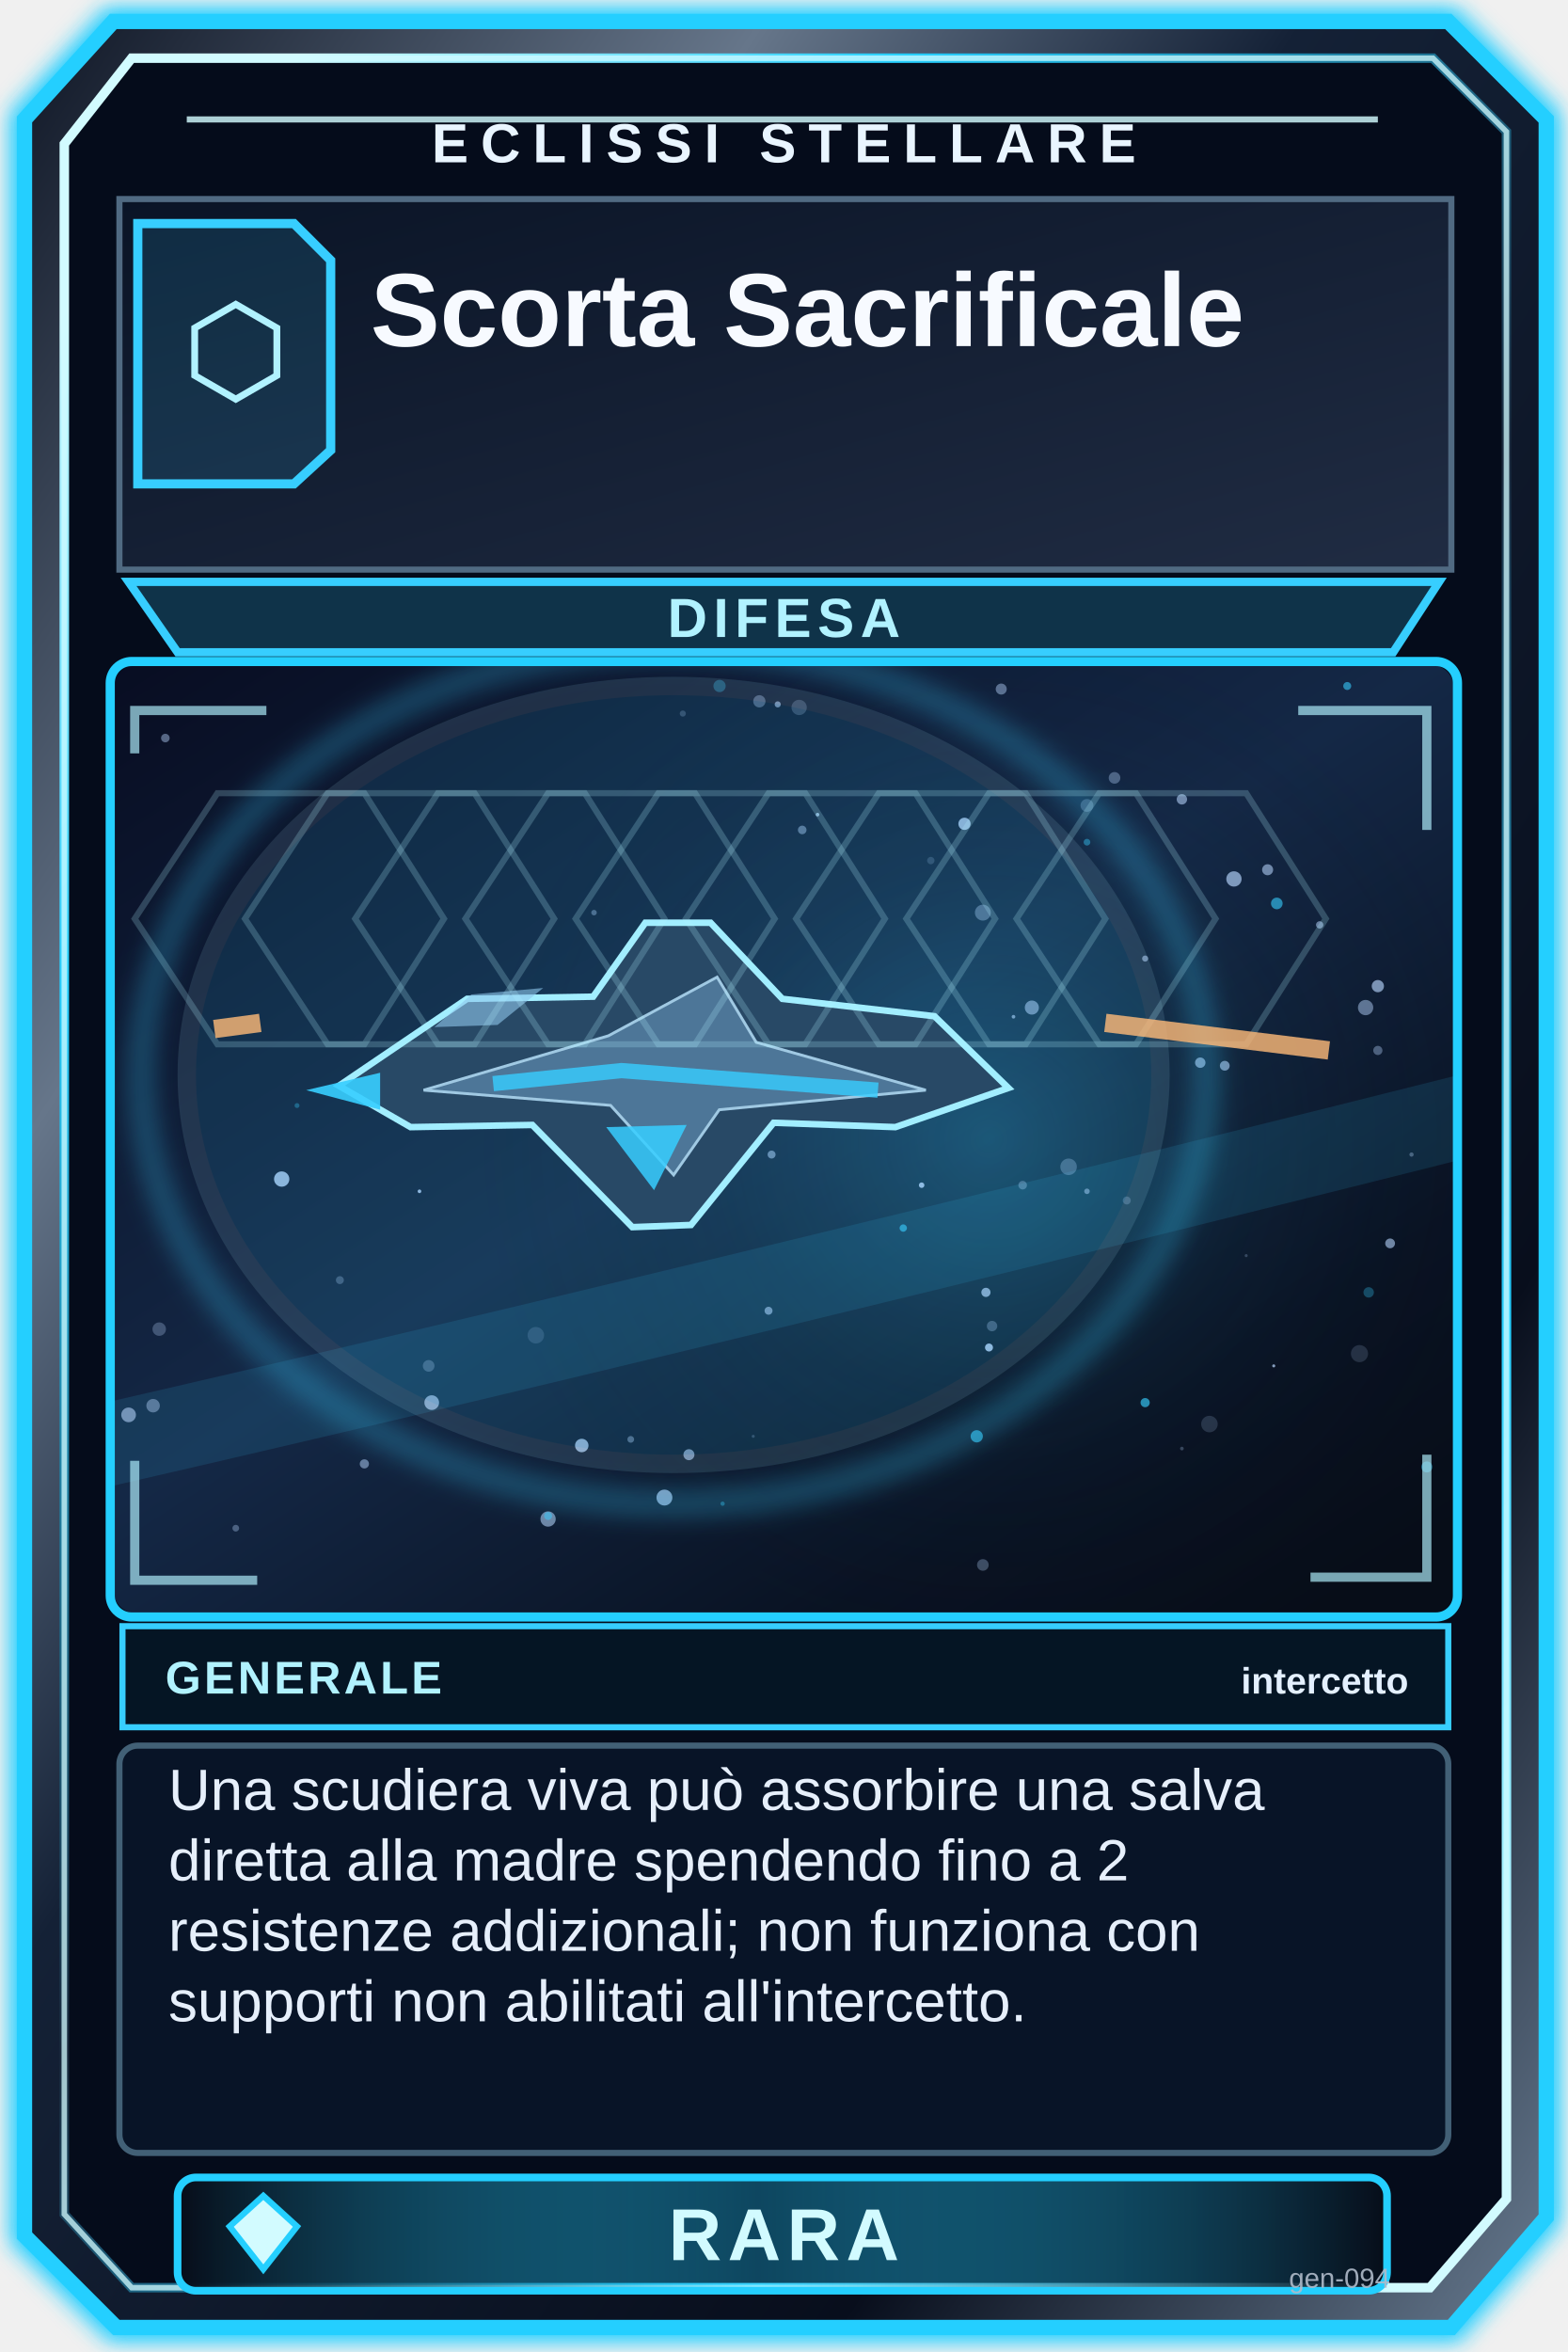
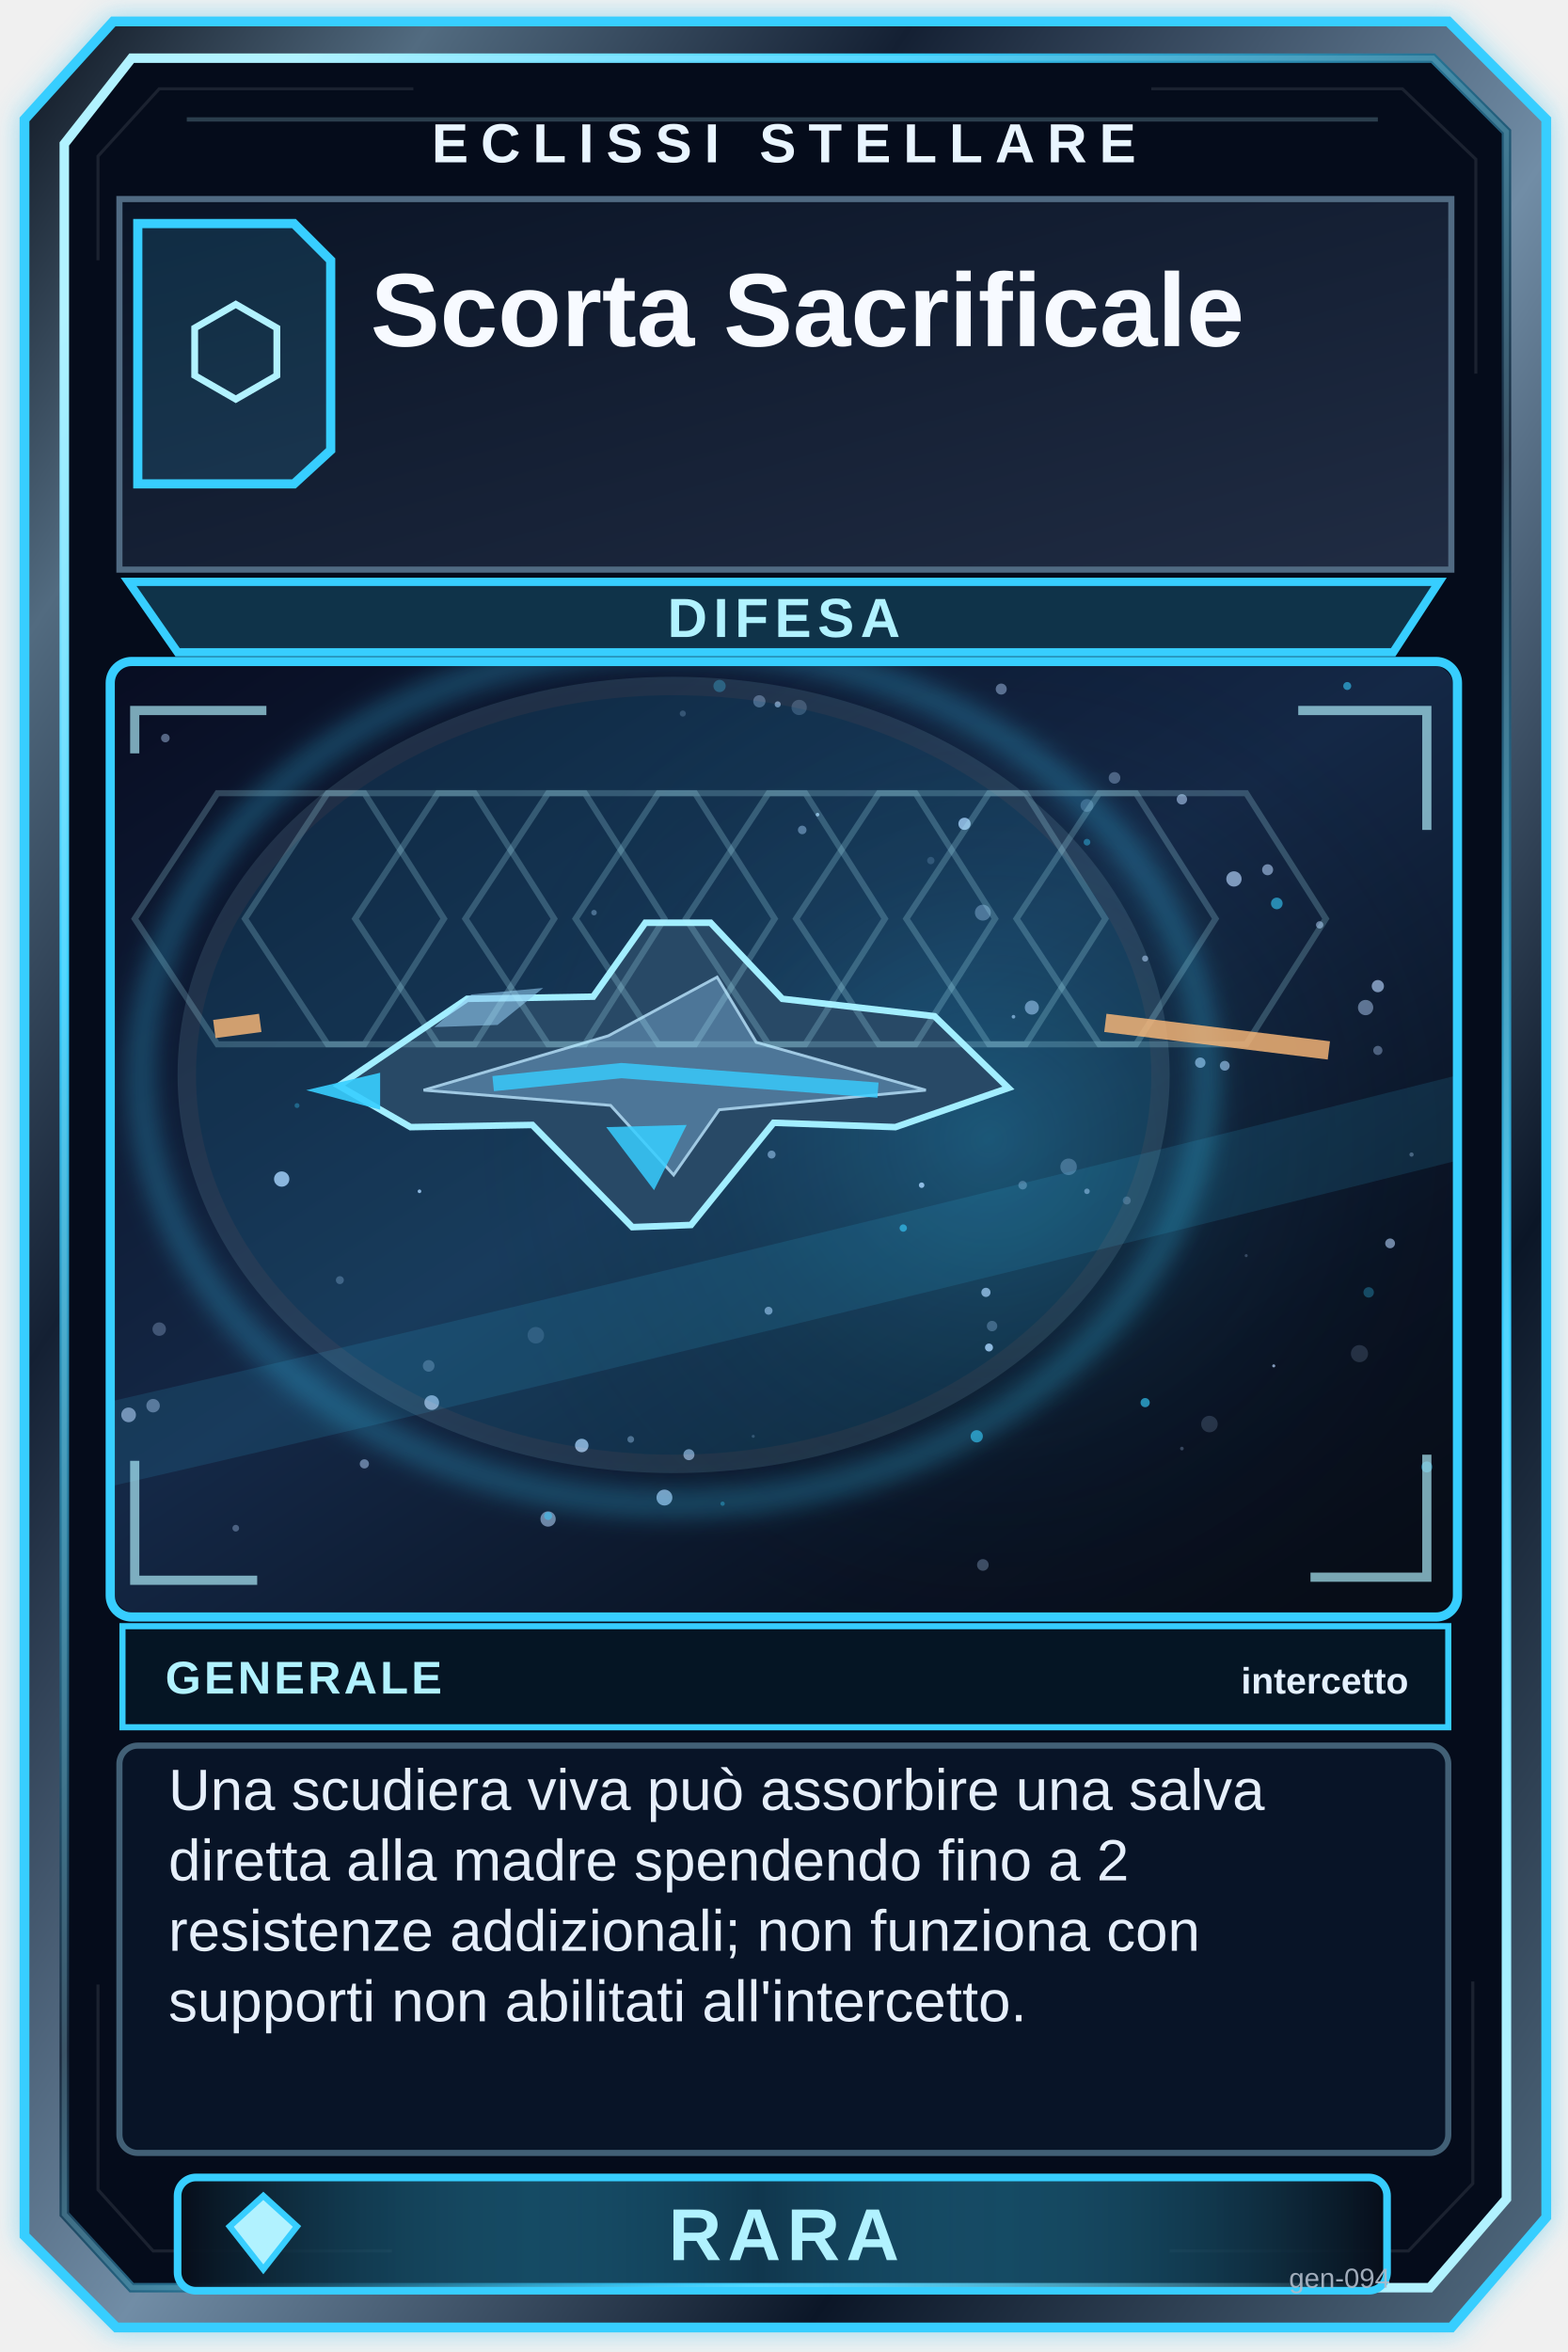
<svg xmlns="http://www.w3.org/2000/svg" width="512" height="768" viewBox="0 0 512 768" role="img" aria-label="Scorta Sacrificale · DIFESA · RARA">
  <defs>
    <linearGradient id="metal" x1="0" y1="0" x2="1" y2="1">
-       <stop stop-color="#111827" />
-       <stop offset=".24" stop-color="#66768a" />
-       <stop offset=".42" stop-color="#142136" />
-       <stop offset=".77" stop-color="#080e1c" />
-       <stop offset="1" stop-color="#66798e" />
+       <stop stop-color="#101824" />
+       <stop offset=".13" stop-color="#526b80" />
+       <stop offset=".29" stop-color="#142033" />
+       <stop offset=".53" stop-color="#718da6" />
+       <stop offset=".76" stop-color="#0b1627" />
+       <stop offset="1" stop-color="#526b80" />
    </linearGradient>
    <linearGradient id="rim" x1=".15" y1="0" x2=".87" y2="1">
-       <stop stop-color="#d2fbff" />
-       <stop offset=".2" stop-color="#24cfff" />
+       <stop stop-color="#b1f2ff" />
+       <stop offset=".2" stop-color="#37ceff" />
      <stop offset=".52" stop-color="#19283c" />
-       <stop offset=".78" stop-color="#24cfff" />
-       <stop offset="1" stop-color="#d2fbff" />
+       <stop offset=".78" stop-color="#37ceff" />
+       <stop offset="1" stop-color="#b1f2ff" />
    </linearGradient>
    <linearGradient id="spaceSky" x1="0" y1="0" x2=".9" y2="1">
      <stop stop-color="#080d22" />
      <stop offset=".49" stop-color="#142846" />
      <stop offset=".82" stop-color="#091222" />
      <stop offset="1" stop-color="#070d18" />
    </linearGradient>
    <radialGradient id="planet">
      <stop stop-color="#37ceff" stop-opacity=".65" />
      <stop offset=".52" stop-color="#194761" stop-opacity=".42" />
      <stop offset="1" stop-color="#0a1529" stop-opacity=".05" />
    </radialGradient>
    <linearGradient id="titlePanel" x1="0" x2="1" y1="0" y2="1">
      <stop stop-color="#0a1426" />
      <stop offset="1" stop-color="#202c43" />
    </linearGradient>
    <linearGradient id="rarityShine" x1="0" y1="0" x2="1" y2="0">
      <stop stop-color="#070d19" />
-       <stop offset=".48" stop-color="#24cfff" stop-opacity=".30" />
+       <stop offset=".48" stop-color="#37ceff" stop-opacity="0.22" />
      <stop offset="1" stop-color="#070d19" />
    </linearGradient>
    <filter id="rimGlow" x="-30%" y="-30%" width="160%" height="160%">
-       <feGaussianBlur stdDeviation="3.3" />
+       <feGaussianBlur stdDeviation="3.9" />
    </filter>
    <filter id="beamGlow" x="-70%" y="-70%" width="240%" height="240%">
      <feGaussianBlur stdDeviation="4" />
    </filter>
    <clipPath id="artClip">
      <rect x="37" y="217" width="438" height="310" rx="8" />
    </clipPath>
  </defs>
-   <path d="M37 7H473L505 39V724L474 760H38L8 730V39Z" fill="#030712" stroke="#24cfff" stroke-width="10" filter="url(#rimGlow)" />
-   <path d="M37 7H473L505 39V724L474 760H38L8 730V39Z" fill="url(#metal)" stroke="#24cfff" stroke-width="5" />
+   <path d="M37 7H473L505 39V724L474 760H38L8 730V39Z" fill="#030712" stroke="#37ceff" stroke-width="5.6" opacity="0.36" filter="url(#rimGlow)" />
+   <path d="M37 7H473L505 39V724L474 760H38L8 730V39Z" fill="url(#metal)" stroke="#37ceff" stroke-width="3.2" />
  <path d="M43 19H468L492 43V718L467 747H43L21 723V47Z" fill="#050c1b" stroke="url(#rim)" stroke-width="3.1" />
-   <path d="M43 19H468L492 43V718L467 747H43L21 723V47Z" fill="none" stroke="#d2fbff" stroke-width="1.8" opacity=".75" />
-   <path d="M61 39H450" stroke="#d2fbff" stroke-width="2" opacity=".82" />
+   <path d="M43 19H468L492 43V718L467 747H43L21 723V47Z" fill="none" stroke="#b1f2ff" stroke-width="1.7" opacity="0.22" />
+   <path d="M61 39H450" stroke="#b1f2ff" stroke-width="1.4" opacity="0.22" />
+   <path d="M32 85V51L52 29H135 M376 29H458L482 52V122 M32 648V715L50 735H128 M382 735H460L481 713V647" fill="none" stroke="#f7fcff" stroke-width="1" opacity="0.09" />
+   <path d="M61 43H450" stroke="#fff" stroke-width="1" opacity="0" />
  <text x="256" y="53" text-anchor="middle" fill="#e9f5ff" font-size="18" font-family="Arial, sans-serif" font-weight="700" letter-spacing="4">ECLISSI STELLARE</text>
  <path d="M39 65H474V186H39Z" fill="url(#titlePanel)" stroke="#506a82" stroke-width="2" />
  <path d="M45 73H96L108 85V147L96 158H45Z" fill="#37ceff" fill-opacity=".13" stroke="#37ceff" stroke-width="3" />
  <text x="77" y="128" text-anchor="middle" fill="#b1f2ff" font-family="Arial, sans-serif" font-size="40" font-weight="bold">⬡</text>
  <text x="121" y="113" fill="#f7faff" font-family="Arial,sans-serif" font-size="34" font-weight="800">Scorta Sacrificale</text>
  <path d="M42 190H470L455 213H58Z" fill="#37ceff" fill-opacity=".20" stroke="#37ceff" stroke-width="2.7" />
  <text x="256" y="208" text-anchor="middle" fill="#b1f2ff" font-family="Arial,sans-serif" font-size="18" font-weight="900" letter-spacing="2">DIFESA</text>
  <g clip-path="url(#artClip)">
    <rect x="37" y="217" width="438" height="310" fill="url(#spaceSky)" />
    <circle cx="323" cy="372" r="165" fill="url(#planet)" opacity=".34" />
    <path d="M12 477Q218 430 508 357" fill="none" stroke="#37ceff" stroke-width="27" opacity=".12" />
    <circle cx="97" cy="361" r="0.8" fill="#37ceff" opacity="0.33" />
    <circle cx="179" cy="496" r="2.5" fill="#b9d7ff" opacity="0.56" />
    <circle cx="190" cy="472" r="2.2" fill="#b9d7ff" opacity="0.73" />
    <circle cx="119" cy="478" r="1.5" fill="#b9d7ff" opacity="0.49" />
    <circle cx="444" cy="442" r="2.8" fill="#b9d7ff" opacity="0.16" />
    <circle cx="262" cy="271" r="1.4" fill="#b9d7ff" opacity="0.44" />
    <circle cx="440" cy="224" r="1.3" fill="#37ceff" opacity="0.58" />
    <circle cx="321" cy="511" r="1.9" fill="#b9d7ff" opacity="0.30" />
    <circle cx="111" cy="418" r="1.3" fill="#b9d7ff" opacity="0.28" />
    <circle cx="248" cy="229" r="2.0" fill="#b9d7ff" opacity="0.34" />
    <circle cx="274" cy="342" r="1.1" fill="#b9d7ff" opacity="0.78" />
    <circle cx="251" cy="428" r="1.3" fill="#b9d7ff" opacity="0.57" />
    <circle cx="204" cy="355" r="2.8" fill="#37ceff" opacity="0.18" />
    <circle cx="407" cy="410" r="0.5" fill="#b9d7ff" opacity="0.24" />
    <circle cx="355" cy="389" r="0.9" fill="#b9d7ff" opacity="0.49" />
    <circle cx="301" cy="387" r="0.9" fill="#b9d7ff" opacity="0.81" />
    <circle cx="416" cy="446" r="0.5" fill="#b9d7ff" opacity="0.70" />
    <circle cx="403" cy="287" r="2.5" fill="#b9d7ff" opacity="0.65" />
    <circle cx="374" cy="458" r="1.5" fill="#37ceff" opacity="0.64" />
    <circle cx="54" cy="241" r="1.4" fill="#b9d7ff" opacity="0.43" />
    <circle cx="334" cy="387" r="1.4" fill="#b9d7ff" opacity="0.33" />
    <circle cx="175" cy="436" r="2.7" fill="#b9d7ff" opacity="0.16" />
    <circle cx="355" cy="263" r="2.1" fill="#b9d7ff" opacity="0.26" />
    <circle cx="450" cy="343" r="1.5" fill="#b9d7ff" opacity="0.37" />
    <circle cx="319" cy="469" r="2.0" fill="#37ceff" opacity="0.61" />
    <circle cx="386" cy="473" r="0.6" fill="#b9d7ff" opacity="0.26" />
    <circle cx="254" cy="230" r="1.0" fill="#b9d7ff" opacity="0.57" />
    <circle cx="392" cy="347" r="1.7" fill="#b9d7ff" opacity="0.60" />
    <circle cx="252" cy="377" r="1.3" fill="#b9d7ff" opacity="0.53" />
    <circle cx="324" cy="433" r="1.7" fill="#b9d7ff" opacity="0.30" />
    <circle cx="417" cy="295" r="1.9" fill="#37ceff" opacity="0.60" />
    <circle cx="194" cy="298" r="0.9" fill="#b9d7ff" opacity="0.37" />
    <circle cx="414" cy="284" r="1.8" fill="#b9d7ff" opacity="0.56" />
    <circle cx="52" cy="434" r="2.2" fill="#b9d7ff" opacity="0.28" />
    <circle cx="322" cy="422" r="1.5" fill="#b9d7ff" opacity="0.70" />
    <circle cx="321" cy="298" r="2.6" fill="#b9d7ff" opacity="0.36" />
    <circle cx="235" cy="224" r="2.0" fill="#37ceff" opacity="0.30" />
    <circle cx="446" cy="329" r="2.5" fill="#b9d7ff" opacity="0.47" />
    <circle cx="315" cy="269" r="2.0" fill="#b9d7ff" opacity="0.76" />
    <circle cx="140" cy="446" r="1.9" fill="#b9d7ff" opacity="0.27" />
    <circle cx="450" cy="322" r="2.0" fill="#b9d7ff" opacity="0.63" />
    <circle cx="223" cy="233" r="1.0" fill="#b9d7ff" opacity="0.23" />
    <circle cx="355" cy="275" r="1.1" fill="#37ceff" opacity="0.42" />
    <circle cx="77" cy="499" r="1.1" fill="#b9d7ff" opacity="0.34" />
    <circle cx="141" cy="458" r="2.4" fill="#b9d7ff" opacity="0.65" />
    <circle cx="246" cy="469" r="0.5" fill="#b9d7ff" opacity="0.23" />
    <circle cx="42" cy="462" r="2.4" fill="#b9d7ff" opacity="0.57" />
    <circle cx="368" cy="392" r="1.3" fill="#b9d7ff" opacity="0.24" />
    <circle cx="179" cy="495" r="1.3" fill="#37ceff" opacity="0.49" />
    <circle cx="127" cy="355" r="2.3" fill="#b9d7ff" opacity="0.67" />
    <circle cx="349" cy="381" r="2.7" fill="#b9d7ff" opacity="0.30" />
    <circle cx="225" cy="475" r="1.8" fill="#b9d7ff" opacity="0.59" />
    <circle cx="261" cy="231" r="2.5" fill="#b9d7ff" opacity="0.22" />
    <circle cx="395" cy="465" r="2.7" fill="#b9d7ff" opacity="0.17" />
    <circle cx="236" cy="491" r="0.7" fill="#37ceff" opacity="0.37" />
    <circle cx="431" cy="302" r="1.2" fill="#b9d7ff" opacity="0.52" />
    <circle cx="217" cy="489" r="2.6" fill="#b9d7ff" opacity="0.67" />
    <circle cx="386" cy="261" r="1.7" fill="#b9d7ff" opacity="0.56" />
    <circle cx="92" cy="385" r="2.5" fill="#b9d7ff" opacity="0.80" />
    <circle cx="374" cy="313" r="1.0" fill="#b9d7ff" opacity="0.54" />
    <circle cx="466" cy="479" r="1.8" fill="#37ceff" opacity="0.44" />
    <circle cx="400" cy="348" r="1.6" fill="#b9d7ff" opacity="0.58" />
    <circle cx="50" cy="459" r="2.2" fill="#b9d7ff" opacity="0.41" />
    <circle cx="210" cy="331" r="2.5" fill="#b9d7ff" opacity="0.73" />
    <circle cx="331" cy="332" r="0.6" fill="#b9d7ff" opacity="0.61" />
    <circle cx="454" cy="406" r="1.6" fill="#b9d7ff" opacity="0.58" />
    <circle cx="447" cy="422" r="1.7" fill="#37ceff" opacity="0.30" />
    <circle cx="461" cy="377" r="0.7" fill="#b9d7ff" opacity="0.33" />
    <circle cx="206" cy="470" r="1.1" fill="#b9d7ff" opacity="0.39" />
    <circle cx="304" cy="281" r="1.2" fill="#b9d7ff" opacity="0.19" />
    <circle cx="137" cy="389" r="0.6" fill="#b9d7ff" opacity="0.80" />
    <circle cx="337" cy="329" r="2.3" fill="#b9d7ff" opacity="0.54" />
    <circle cx="295" cy="401" r="1.2" fill="#37ceff" opacity="0.61" />
    <circle cx="327" cy="225" r="1.8" fill="#b9d7ff" opacity="0.44" />
    <circle cx="364" cy="254" r="1.9" fill="#b9d7ff" opacity="0.35" />
    <circle cx="323" cy="440" r="1.3" fill="#b9d7ff" opacity="0.81" />
    <circle cx="219" cy="394" r="0.6" fill="#b9d7ff" opacity="0.63" />
    <circle cx="267" cy="266" r="0.6" fill="#b9d7ff" opacity="0.71" />
    <g transform="translate(220 351) rotate(0) scale(0.71)">
      <path d="M-154 5 L-95 -35 L-37 -36 L-13 -70 L17 -70 L50 -35 L120 -27 L154 6 L102 24 L46 22 L8 69 L-19 70 L-65 23 L-121 24 Z" fill="#273852" stroke="#b1f2ff" stroke-width="3" />
      <path d="M-115 7 L-30 -18 L20 -45 L38 -15 L116 7 L21 16 L0 46 L-29 14Z" fill="#516b8a" stroke="#afc9df" stroke-width="1.3" />
      <path d="M-83 4 L-24 -2 L28 2 L94 7" fill="none" stroke="#37ceff" stroke-width="7" opacity=".8" />
      <path d="M-31 24 L-9 53 L6 23" fill="#37ceff" opacity=".85" />
      <path d="M-135 -1 L-169 7 L-135 16" fill="#37ceff" opacity=".9" />
      <path d="M-110 -22 L-81 -23 L-60 -40 L-93 -37 Z" fill="#99c4e8" opacity=".6" />
    </g>
    <ellipse cx="220" cy="351" rx="159" ry="127" fill="#37ceff" opacity=".12" stroke="#b1f2ff" stroke-width="6" />
    <ellipse cx="220" cy="351" rx="174" ry="140" fill="none" stroke="#37ceff" stroke-width="8" opacity=".3" filter="url(#beamGlow)" />
    <path d="M71 259l-27 41l27 41l48 0l26-41l-26-41z" fill="none" stroke="#b1f2ff" stroke-width="2" opacity=".22" />
    <path d="M107 259l-27 41l27 41l48 0l26-41l-26-41z" fill="none" stroke="#b1f2ff" stroke-width="2" opacity=".22" />
    <path d="M143 259l-27 41l27 41l48 0l26-41l-26-41z" fill="none" stroke="#b1f2ff" stroke-width="2" opacity=".22" />
    <path d="M179 259l-27 41l27 41l48 0l26-41l-26-41z" fill="none" stroke="#b1f2ff" stroke-width="2" opacity=".22" />
    <path d="M215 259l-27 41l27 41l48 0l26-41l-26-41z" fill="none" stroke="#b1f2ff" stroke-width="2" opacity=".22" />
    <path d="M251 259l-27 41l27 41l48 0l26-41l-26-41z" fill="none" stroke="#b1f2ff" stroke-width="2" opacity=".22" />
    <path d="M287 259l-27 41l27 41l48 0l26-41l-26-41z" fill="none" stroke="#b1f2ff" stroke-width="2" opacity=".22" />
    <path d="M323 259l-27 41l27 41l48 0l26-41l-26-41z" fill="none" stroke="#b1f2ff" stroke-width="2" opacity=".22" />
    <path d="M359 259l-27 41l27 41l48 0l26-41l-26-41z" fill="none" stroke="#b1f2ff" stroke-width="2" opacity=".22" />
    <path d="M70 336L85 334M434 343L361 334" stroke="#ffba78" stroke-width="6" opacity=".8" />
    <path d="M44 246V232H87 M424 232h42v39 M44 477v39h40 M428 515h38v-40" stroke="#b1f2ff" stroke-width="3" fill="none" opacity=".67" />
  </g>
-   <rect x="36" y="216" width="440" height="312" rx="7" fill="none" stroke="#24cfff" stroke-width="3" />
+   <rect x="36" y="216" width="440" height="312" rx="7" fill="none" stroke="#37ceff" stroke-width="3" />
  <path d="M40 531H473V564H40Z" fill="#051524" stroke="#37ceff" stroke-width="2" />
  <text x="54" y="553" fill="#b1f2ff" font-family="Arial,sans-serif" font-size="15" font-weight="bold" letter-spacing="1">GENERALE</text>
  <text x="460" y="553" text-anchor="end" fill="#e4f0ff" font-family="Arial,sans-serif" font-size="12" font-weight="bold">intercetto</text>
  <rect x="39" y="570" width="434" height="133" rx="6" fill="#081427" stroke="#426076" stroke-width="2" />
  <text x="55" y="591" fill="#e6effb" font-size="19" font-family="Arial,sans-serif">Una scudiera viva può assorbire una salva</text>
  <text x="55" y="614" fill="#e6effb" font-size="19" font-family="Arial,sans-serif">diretta alla madre spendendo fino a 2</text>
  <text x="55" y="637" fill="#e6effb" font-size="19" font-family="Arial,sans-serif">resistenze addizionali; non funziona con</text>
  <text x="55" y="660" fill="#e6effb" font-size="19" font-family="Arial,sans-serif">supporti non abilitati all'intercetto.</text>
-   <rect x="58" y="711" width="395" height="37" rx="6" fill="url(#rarityShine)" stroke="#24cfff" stroke-width="2.5" />
-   <path d="M75 727l11 -10l11 10l-11 14Z" fill="#d2fbff" stroke="#24cfff" stroke-width="2" />
-   <text x="256" y="738" fill="#d2fbff" text-anchor="middle" font-family="Arial,sans-serif" font-size="24" font-weight="900" letter-spacing="2">RARA</text>
+   <rect x="58" y="711" width="395" height="37" rx="6" fill="url(#rarityShine)" stroke="#37ceff" stroke-width="2.5" />
+   <path d="M75 727l11 -10l11 10l-11 14Z" fill="#b1f2ff" stroke="#37ceff" stroke-width="2" />
+   <text x="256" y="738" fill="#b1f2ff" text-anchor="middle" font-family="Arial,sans-serif" font-size="24" font-weight="900" letter-spacing="2">RARA</text>
  <text x="454" y="747" fill="#afbac9" font-family="Arial,sans-serif" font-size="9" text-anchor="end" opacity=".9">gen-094</text>
</svg>
